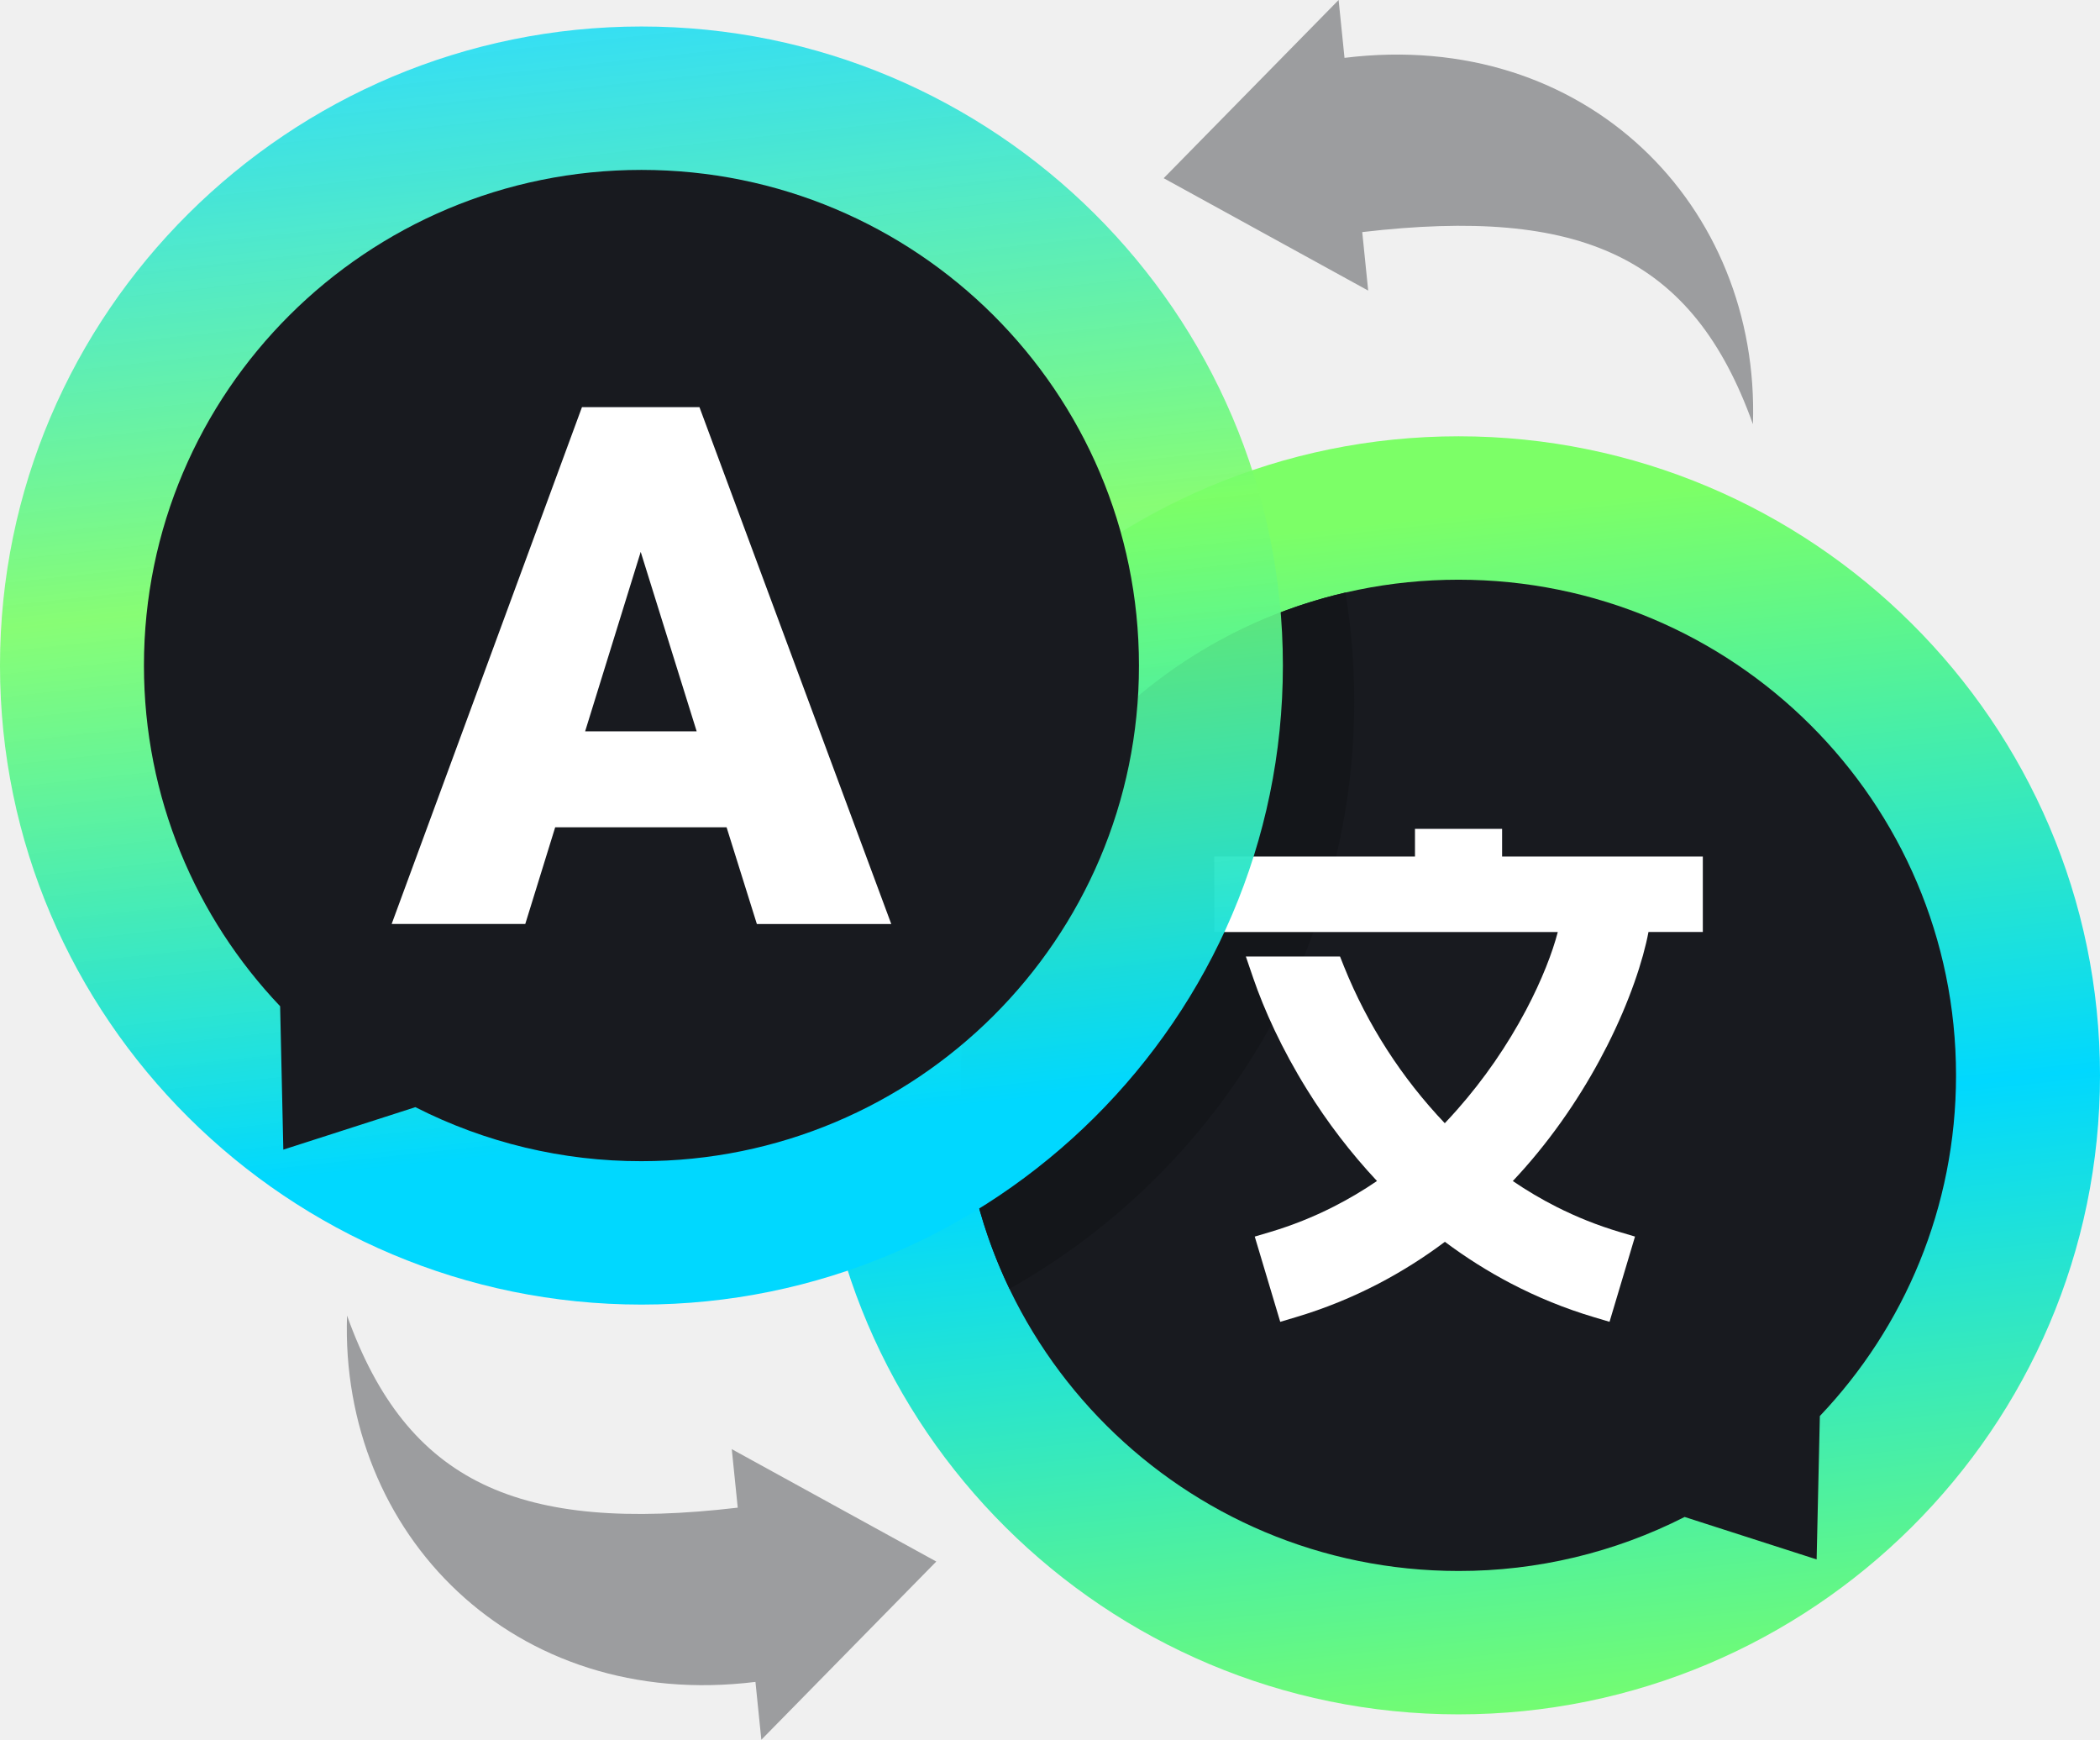
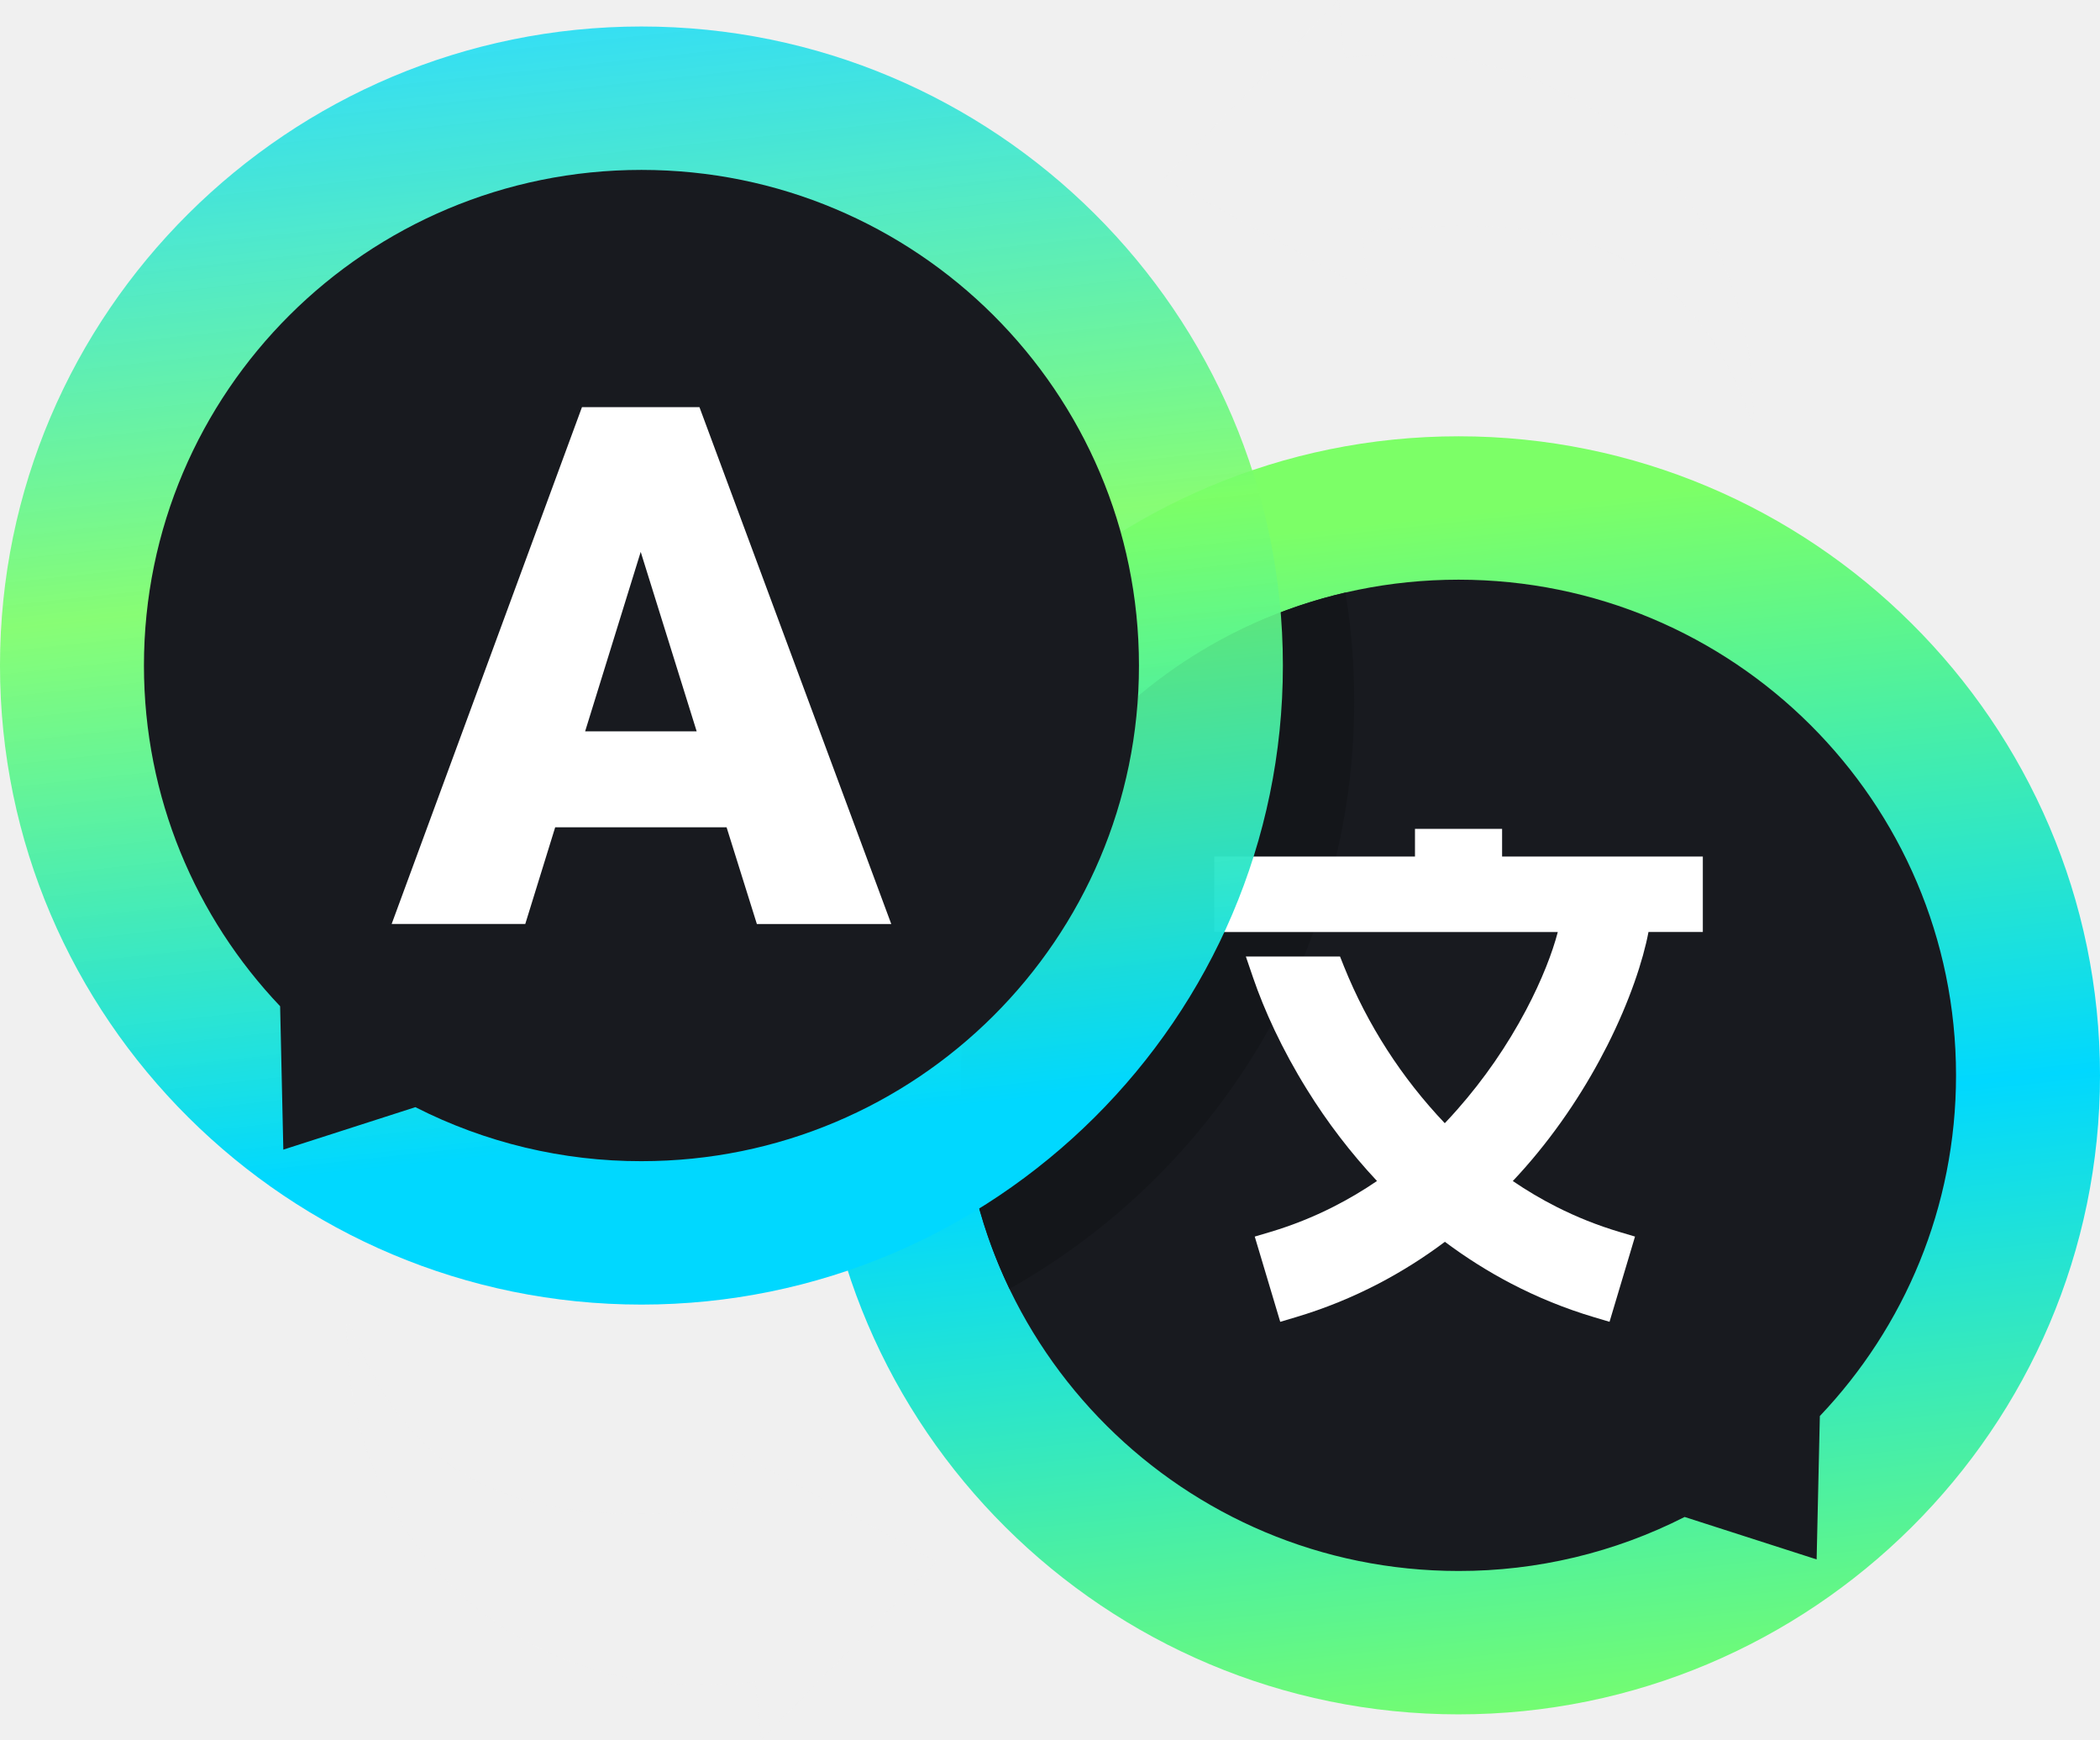
<svg xmlns="http://www.w3.org/2000/svg" width="99" height="82" viewBox="0 0 99 82" fill="none">
-   <g clip-path="url(#clip0_107_63)">
-     <path d="M38.521 50.684C38.521 67.318 52.126 80.803 68.76 80.803C85.395 80.803 99 67.318 99 50.684C99 34.049 85.395 20.564 68.76 20.564C52.126 20.564 38.521 34.049 38.521 50.684Z" fill="url(#paint0_linear_107_63)" />
-     <path fill-rule="evenodd" clip-rule="evenodd" d="M68.76 27.323C55.806 27.323 45.306 37.782 45.306 50.684C45.306 63.586 55.807 74.045 68.76 74.045C72.465 74.05 76.119 73.178 79.418 71.499L85.641 73.5L85.793 66.742C89.772 62.556 92.213 56.904 92.213 50.684C92.213 37.78 81.713 27.323 68.759 27.323" fill="#181A1F" />
-     <path fill-rule="evenodd" clip-rule="evenodd" d="M63.427 27.929C53.044 30.334 45.308 39.608 45.308 50.682C45.303 54.164 46.083 57.603 47.59 60.745C57.291 55.291 63.842 44.929 63.842 33.043C63.842 31.33 63.704 29.62 63.429 27.929" fill="#14161A" />
-     <path fill-rule="evenodd" clip-rule="evenodd" d="M58.015 40.37H66.706V39.066H70.813V40.37H80.276V43.928H77.714C77.464 45.254 76.833 47.178 75.772 49.278C74.827 51.146 73.54 53.169 71.874 55.057C71.708 55.245 71.523 55.447 71.318 55.666C71.974 56.113 72.659 56.518 73.367 56.877C74.321 57.361 75.317 57.758 76.342 58.064L77.079 58.283L76.86 59.017L76.098 61.565L75.878 62.301L75.14 62.081C73.788 61.678 72.477 61.146 71.227 60.492C70.139 59.923 69.099 59.266 68.117 58.53C67.135 59.267 66.095 59.923 65.007 60.493C63.756 61.146 62.445 61.679 61.092 62.082L60.354 62.302L60.134 61.566L59.372 59.018L59.152 58.284L59.89 58.065C60.915 57.759 61.911 57.361 62.864 56.877C63.574 56.517 64.258 56.112 64.915 55.664C63.676 54.339 62.571 52.897 61.617 51.356C60.428 49.444 59.595 47.598 59.08 46.097L58.733 45.083H63.173L63.366 45.569C64.468 48.302 66.078 50.802 68.111 52.94L68.152 52.897C68.326 52.714 68.513 52.509 68.709 52.287C69.965 50.862 71.048 49.294 71.937 47.617C72.699 46.176 73.19 44.884 73.439 43.929H57.244V40.371L58.015 40.37Z" fill="white" />
-     <path d="M0 31.369C0 48.004 13.605 61.489 30.24 61.489C46.874 61.489 60.479 48.004 60.479 31.369C60.479 14.735 46.874 1.249 30.24 1.249C13.605 1.249 0 14.735 0 31.369Z" fill="url(#paint1_linear_107_63)" />
-     <path fill-rule="evenodd" clip-rule="evenodd" d="M30.24 8.008C43.194 8.008 53.694 18.467 53.694 31.369C53.694 44.271 43.193 54.73 30.24 54.73C26.535 54.736 22.881 53.863 19.582 52.184L13.357 54.186L13.206 47.427C9.227 43.241 6.786 37.589 6.786 31.369C6.786 18.466 17.286 8.008 30.24 8.008Z" fill="#181A1F" />
-     <path fill-rule="evenodd" clip-rule="evenodd" d="M27.585 34.47H32.843L30.205 26.012L27.585 34.47ZM34.253 38.993H26.173L24.763 43.549H18.464L27.436 19.189H32.974L42.017 43.552H35.681L34.253 38.993Z" fill="white" />
-     <path d="M34.779 71.061C24.476 72.265 19.191 69.918 16.36 62.005C16.015 72.273 24.201 80.681 35.614 79.273L35.892 82L44.139 73.6L34.498 68.303L34.779 71.061Z" fill="#181A1F" fill-opacity="0.39" />
-     <path d="M64.22 10.939C74.523 9.736 79.808 12.082 82.638 19.995C82.984 9.727 74.797 1.319 63.384 2.727L63.106 0L54.859 8.399L64.5 13.696L64.22 10.939Z" fill="#181A1F" fill-opacity="0.39" />
-   </g>
+   <path d="M38.521 50.684C38.521 67.319 52.126 80.803 68.76 80.803C85.395 80.803 99 67.319 99 50.684C99 34.049 85.395 20.564 68.76 20.564C52.126 20.564 38.521 34.049 38.521 50.684Z" fill="url(#paint0_linear_107_65)" />
+   <path fill-rule="evenodd" clip-rule="evenodd" d="M68.76 27.322C55.806 27.322 45.306 37.782 45.306 50.684C45.306 63.586 55.807 74.045 68.76 74.045C72.466 74.05 76.119 73.178 79.418 71.499L85.641 73.5L85.793 66.742C89.772 62.556 92.213 56.904 92.213 50.684C92.213 37.78 81.713 27.322 68.759 27.322" fill="#181A1F" />
+   <path fill-rule="evenodd" clip-rule="evenodd" d="M63.427 27.929C53.044 30.334 45.308 39.608 45.308 50.682C45.303 54.164 46.083 57.603 47.59 60.745C57.291 55.291 63.842 44.929 63.842 33.043C63.842 31.33 63.704 29.62 63.429 27.929" fill="#14161A" />
+   <path fill-rule="evenodd" clip-rule="evenodd" d="M58.015 40.37H66.706V39.066H70.813V40.37H80.276V43.928H77.714C77.464 45.254 76.833 47.178 75.772 49.278C74.827 51.146 73.54 53.169 71.874 55.057C71.708 55.245 71.523 55.447 71.318 55.666C71.974 56.113 72.659 56.518 73.367 56.877C74.321 57.361 75.317 57.758 76.342 58.064L77.079 58.283L76.86 59.017L76.098 61.565L75.878 62.301L75.14 62.081C73.788 61.678 72.477 61.146 71.227 60.492C70.139 59.923 69.099 59.266 68.117 58.53C67.135 59.267 66.095 59.923 65.007 60.493C63.756 61.146 62.445 61.679 61.092 62.082L60.354 62.302L60.134 61.566L59.372 59.018L59.152 58.284L59.89 58.065C60.915 57.759 61.911 57.361 62.864 56.877C63.574 56.517 64.258 56.112 64.915 55.664C63.676 54.339 62.571 52.897 61.617 51.356C60.428 49.444 59.595 47.598 59.08 46.097L58.733 45.083H63.173L63.366 45.569C64.468 48.302 66.078 50.802 68.111 52.94L68.152 52.897C68.326 52.714 68.513 52.509 68.709 52.287C69.965 50.862 71.048 49.294 71.937 47.617C72.699 46.176 73.19 44.884 73.439 43.929H57.244V40.371L58.015 40.37Z" fill="white" />
+   <path d="M0 31.369C0 48.004 13.605 61.489 30.24 61.489C46.874 61.489 60.479 48.004 60.479 31.369C60.479 14.735 46.874 1.249 30.24 1.249C13.605 1.249 0 14.735 0 31.369Z" fill="url(#paint1_linear_107_65)" />
+   <path fill-rule="evenodd" clip-rule="evenodd" d="M30.24 8.008C43.194 8.008 53.694 18.467 53.694 31.369C53.694 44.271 43.193 54.73 30.24 54.73C26.535 54.736 22.881 53.863 19.582 52.184L13.357 54.186L13.206 47.427C9.227 43.241 6.786 37.589 6.786 31.369C6.786 18.466 17.286 8.008 30.24 8.008Z" fill="#181A1F" />
+   <path fill-rule="evenodd" clip-rule="evenodd" d="M27.585 34.47H32.843L30.205 26.012L27.585 34.47ZM34.253 38.993H26.173L24.763 43.549H18.464L27.436 19.189H32.974L42.017 43.552H35.681L34.253 38.993Z" fill="white" />
+   <path d="M34.779 71.061C24.476 72.265 19.191 69.918 16.36 62.005C16.015 72.273 24.201 80.681 35.614 79.273L35.892 82L44.139 73.6L34.498 68.303L34.779 71.061Z" fill="#EEEEEE" fill-opacity="0.39" />
+   <path d="M64.22 10.939C74.523 9.736 79.808 12.082 82.638 19.995C82.984 9.727 74.797 1.319 63.384 2.727L63.106 0L54.859 8.399L64.5 13.696L64.22 10.939Z" fill="#EEEEEE" fill-opacity="0.39" />
  <defs>
-     <linearGradient id="paint0_linear_107_63" x1="72.231" y1="82.665" x2="65.972" y2="24.529" gradientUnits="userSpaceOnUse">
+     <linearGradient id="paint0_linear_107_65" x1="72.231" y1="82.665" x2="65.972" y2="24.529" gradientUnits="userSpaceOnUse">
      <stop stop-color="#7CFF67" />
      <stop offset="0.5" stop-color="#00D8FF" />
      <stop offset="1" stop-color="#7CFF67" />
    </linearGradient>
-     <linearGradient id="paint1_linear_107_63" x1="26.757" y1="-0.623" x2="32.602" y2="53.501" gradientUnits="userSpaceOnUse">
+     <linearGradient id="paint1_linear_107_65" x1="26.757" y1="-0.623" x2="32.602" y2="53.501" gradientUnits="userSpaceOnUse">
      <stop stop-color="#00D8FF" stop-opacity="0.8" />
      <stop offset="0.5" stop-color="#7CFF67" stop-opacity="0.9" />
      <stop offset="1" stop-color="#00D8FF" />
    </linearGradient>
-     <clipPath id="clip0_107_63">
-       <rect width="99" height="82" fill="white" />
-     </clipPath>
  </defs>
</svg>
